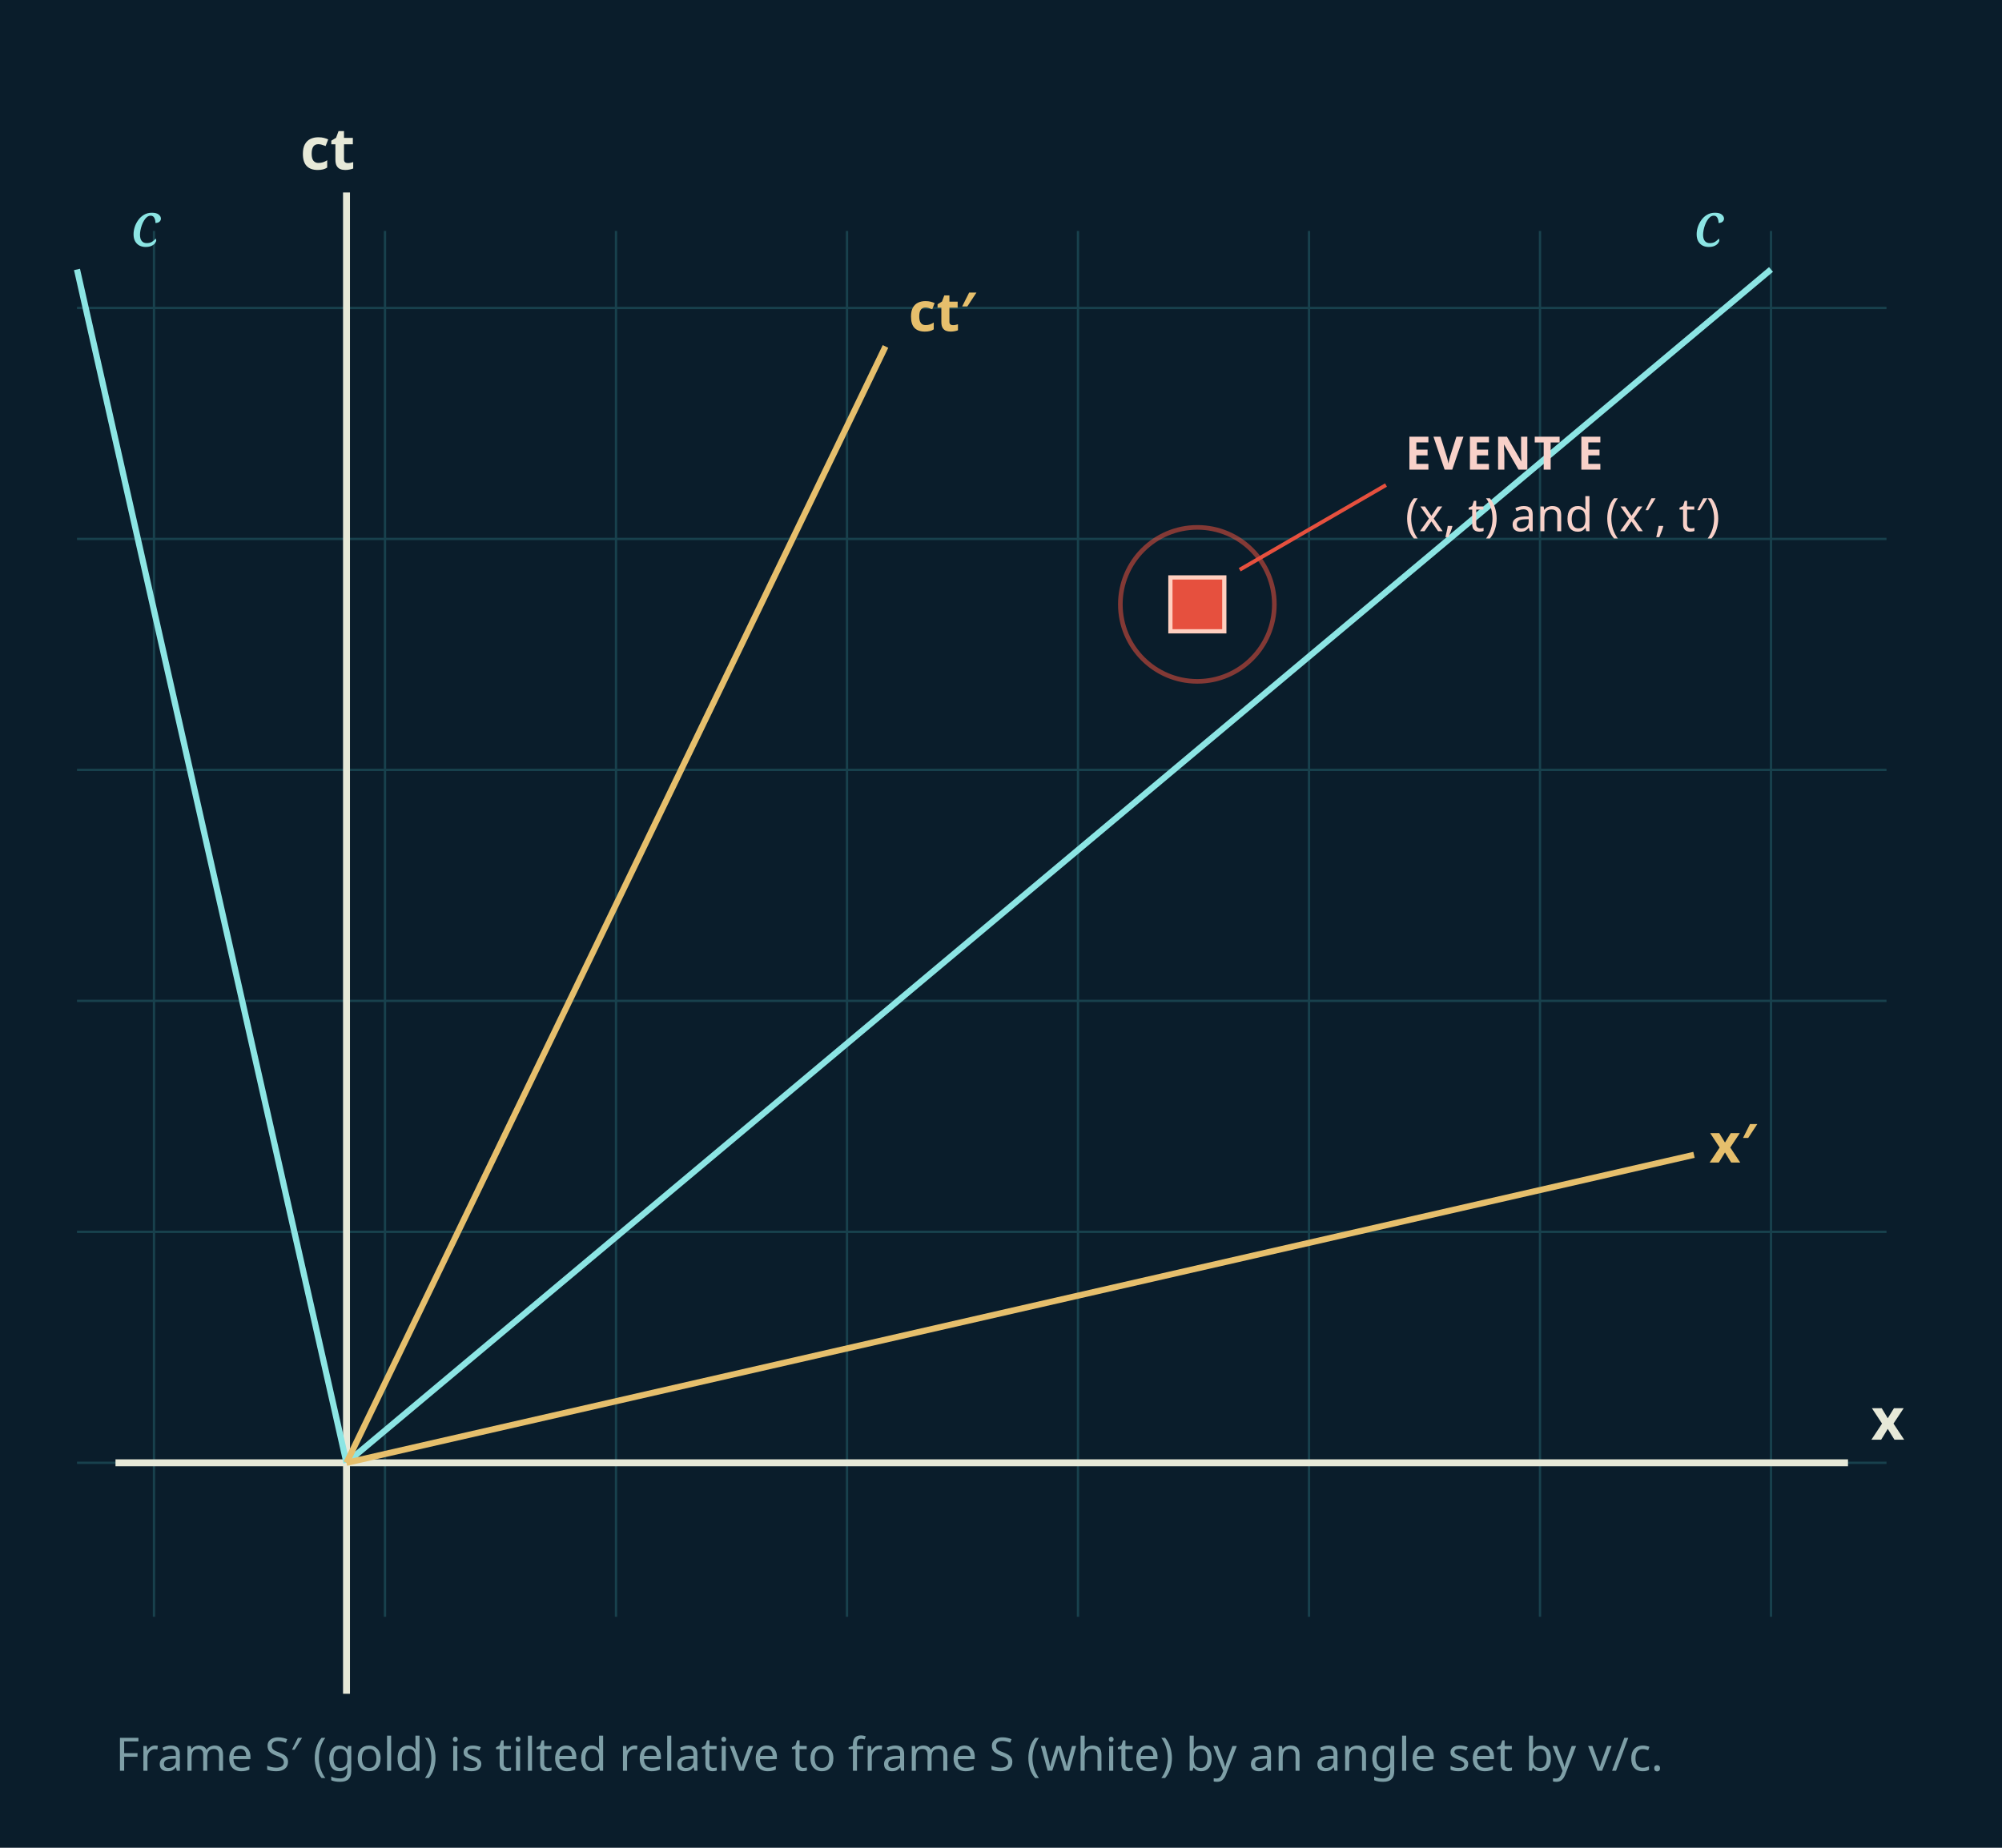
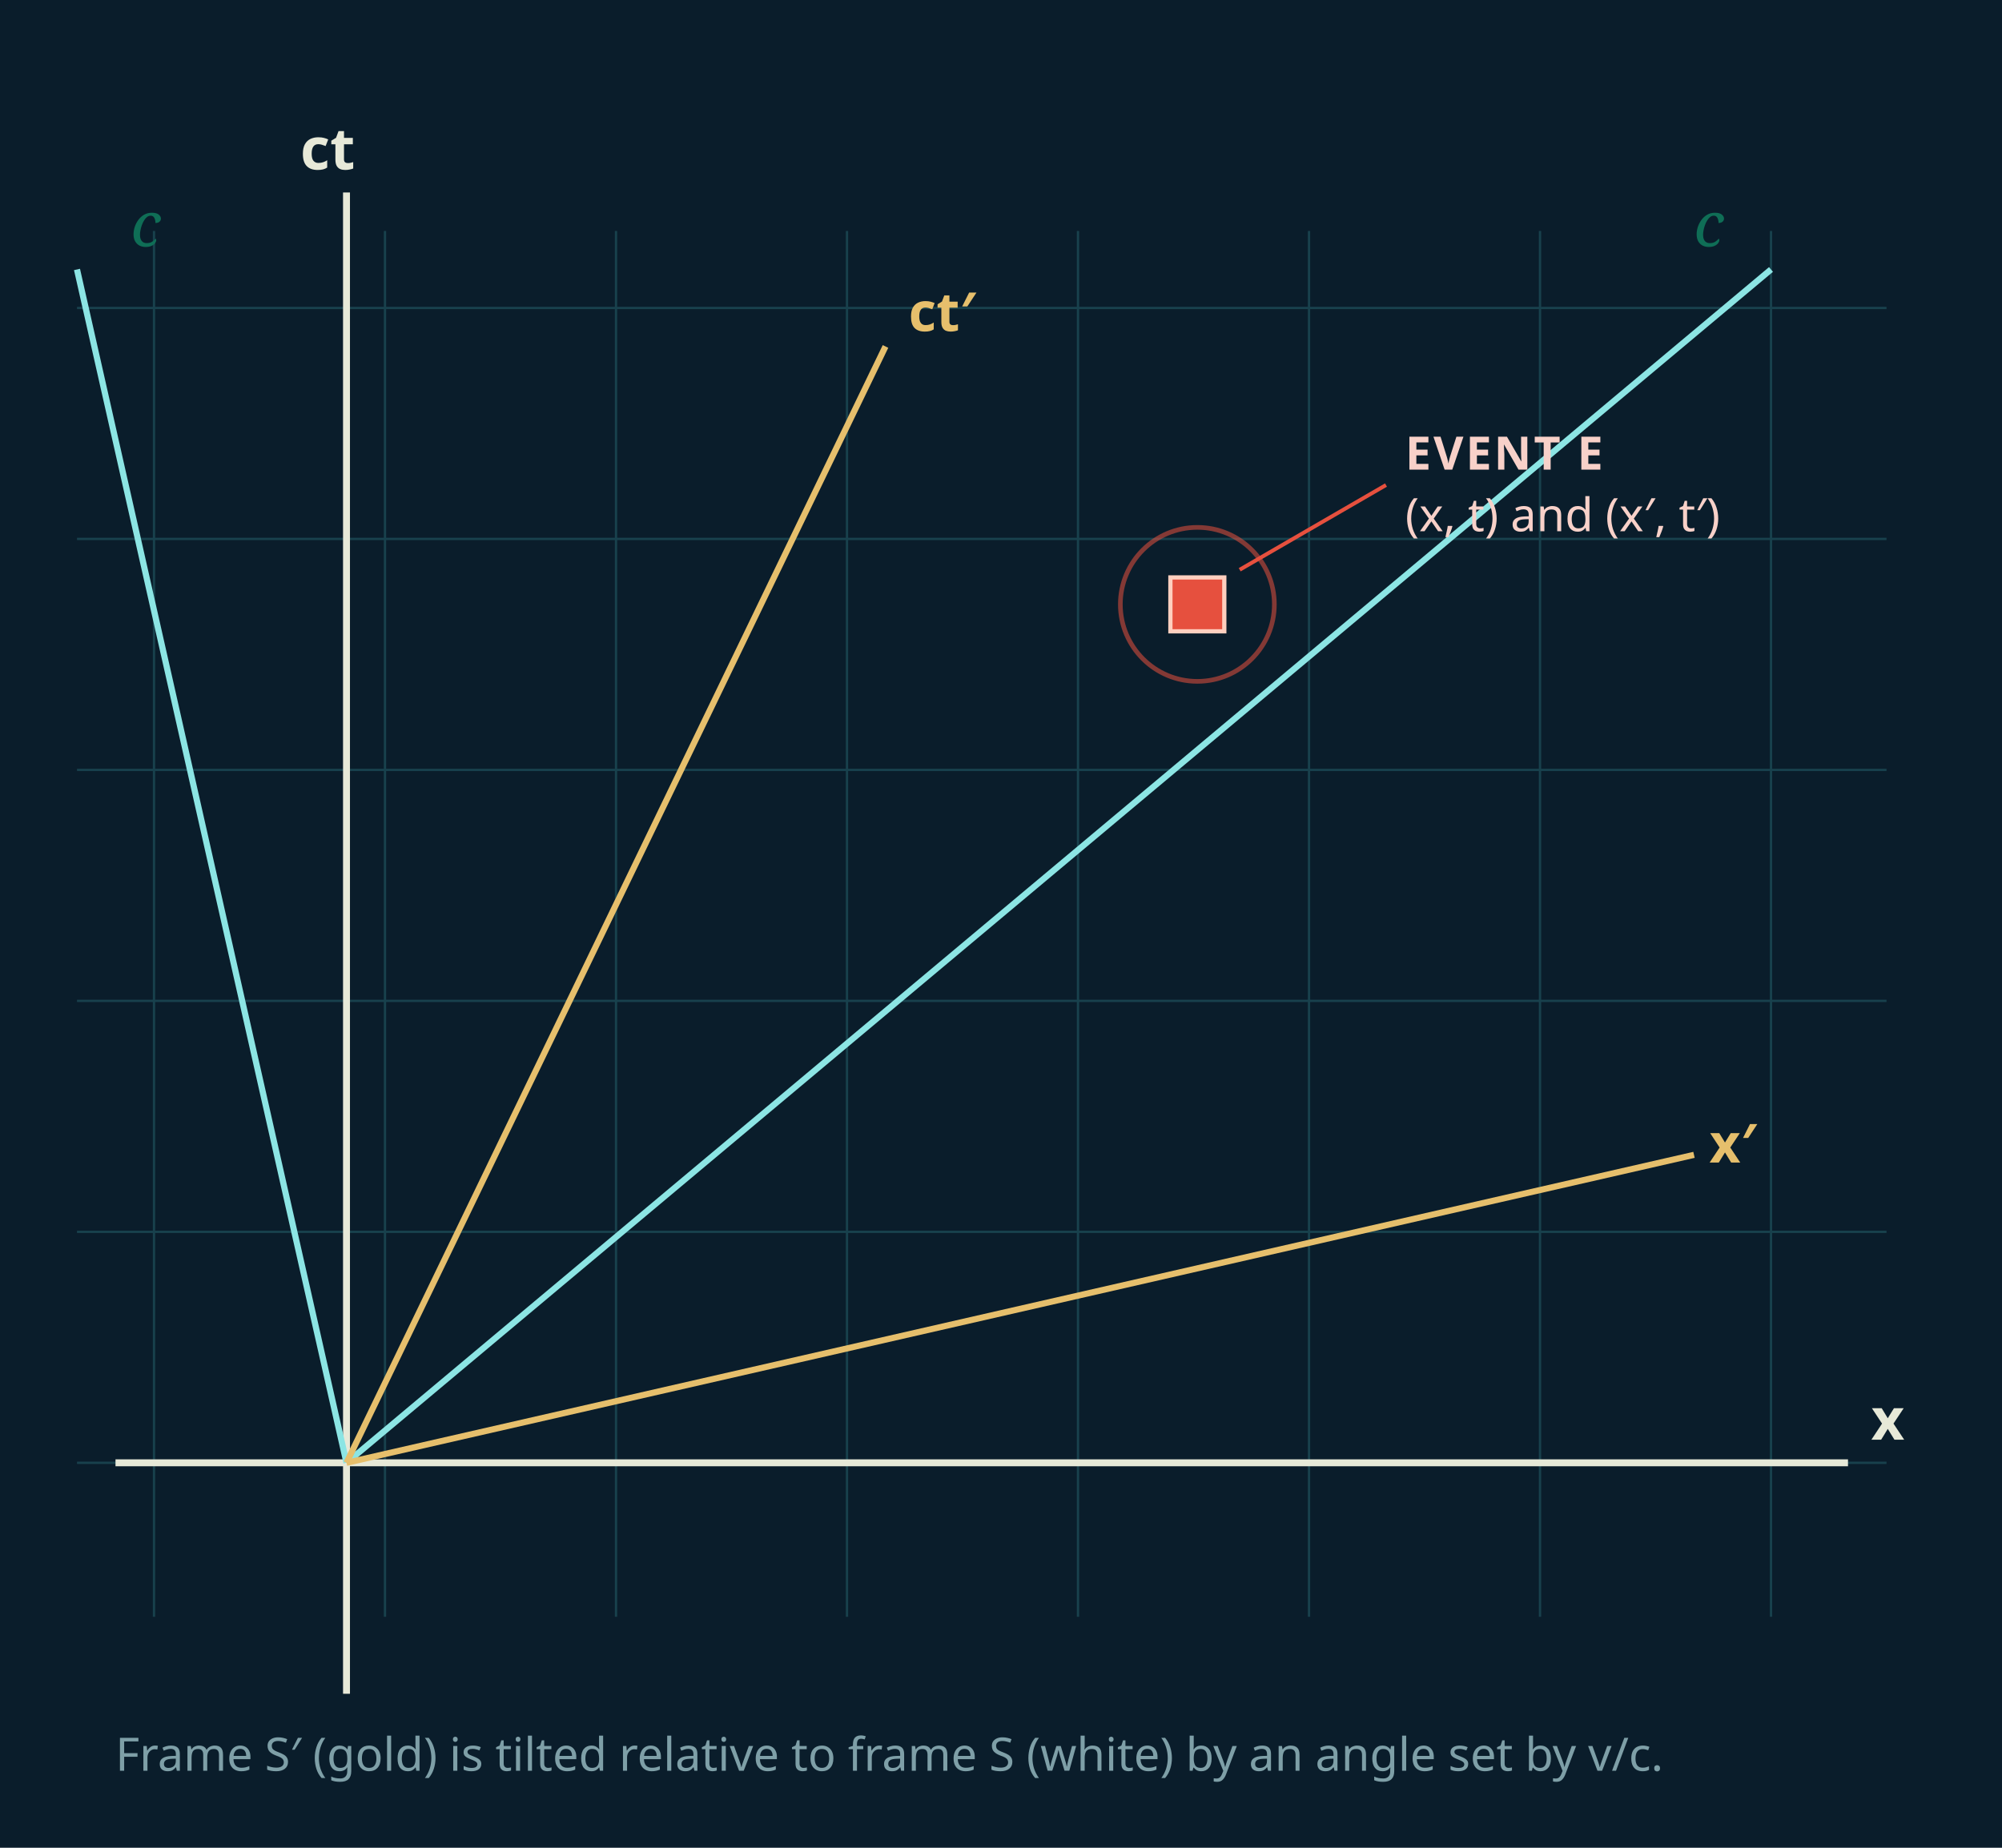
<svg xmlns="http://www.w3.org/2000/svg" viewBox="0 0 520 480" width="520" height="480" role="img" aria-label="Tilted reference-frame axes, light cone, and an event on a spacetime diagram">
  <rect width="520" height="480" fill="#0a1d2b" />
  <g stroke="#3c9ea4" stroke-width="0.6" opacity="0.28">
    <line x1="40" y1="60" x2="40" y2="420" />
    <line x1="100" y1="60" x2="100" y2="420" />
    <line x1="160" y1="60" x2="160" y2="420" />
    <line x1="220" y1="60" x2="220" y2="420" />
    <line x1="280" y1="60" x2="280" y2="420" />
    <line x1="340" y1="60" x2="340" y2="420" />
    <line x1="400" y1="60" x2="400" y2="420" />
    <line x1="460" y1="60" x2="460" y2="420" />
    <line x1="20" y1="80" x2="490" y2="80" />
    <line x1="20" y1="140" x2="490" y2="140" />
    <line x1="20" y1="200" x2="490" y2="200" />
    <line x1="20" y1="260" x2="490" y2="260" />
    <line x1="20" y1="320" x2="490" y2="320" />
    <line x1="20" y1="380" x2="490" y2="380" />
  </g>
  <g stroke="#e7e9d8" stroke-width="1.8">
    <line x1="30" y1="380" x2="480" y2="380" />
    <line x1="90" y1="440" x2="90" y2="50" />
  </g>
  <text x="486" y="374" fill="#e7e9d8" font-family="IBM Plex Sans, sans-serif" font-size="15" font-weight="600">x</text>
  <text x="78" y="44" fill="#e7e9d8" font-family="IBM Plex Sans, sans-serif" font-size="15" font-weight="600">ct</text>
  <g stroke="#8ce5e4" stroke-width="1.6">
    <line x1="90" y1="380" x2="20" y2="70" />
    <line x1="90" y1="380" x2="460" y2="70" />
  </g>
-   <text x="34" y="64" fill="#8ce5e4" font-family="Newsreader, serif" font-style="italic" font-size="16">c</text>
-   <text x="440" y="64" fill="#8ce5e4" font-family="Newsreader, serif" font-style="italic" font-size="16">c</text>
+   <text x="34" y="64" fill="#0f6e56" font-family="Newsreader, serif" font-style="italic" font-size="16">c</text>
+   <text x="440" y="64" fill="#0f6e56" font-family="Newsreader, serif" font-style="italic" font-size="16">c</text>
  <g stroke="#e6bf6c" stroke-width="1.6">
    <line x1="90" y1="380" x2="230" y2="90" />
    <line x1="90" y1="380" x2="440" y2="300" />
  </g>
  <text x="236" y="86" fill="#e6bf6c" font-family="IBM Plex Sans, sans-serif" font-size="14" font-weight="600">ct′</text>
  <text x="444" y="302" fill="#e6bf6c" font-family="IBM Plex Sans, sans-serif" font-size="14" font-weight="600">x′</text>
  <g filter="none">
    <rect x="304" y="150" width="14" height="14" fill="#e6503e" stroke="#ffcfbf" stroke-width="1.1" />
    <circle cx="311" cy="157" r="20" fill="none" stroke="#e6503e" stroke-width="1.2" opacity="0.55" />
  </g>
  <line x1="322" y1="148" x2="360" y2="126" stroke="#e6503e" stroke-width="1" />
  <text x="365" y="122" fill="#f8d1c9" font-family="IBM Plex Sans, sans-serif" font-size="12" font-weight="600" letter-spacing="0.05em">EVENT E</text>
  <text x="365" y="138" fill="#f8d1c9" font-family="IBM Plex Sans, sans-serif" font-size="12">(x, t) and (x′, t′)</text>
  <text x="30" y="460" fill="#7e9fa7" font-family="IBM Plex Sans, sans-serif" font-size="12">Frame S′ (gold) is tilted relative to frame S (white) by an angle set by v/c.</text>
</svg>
